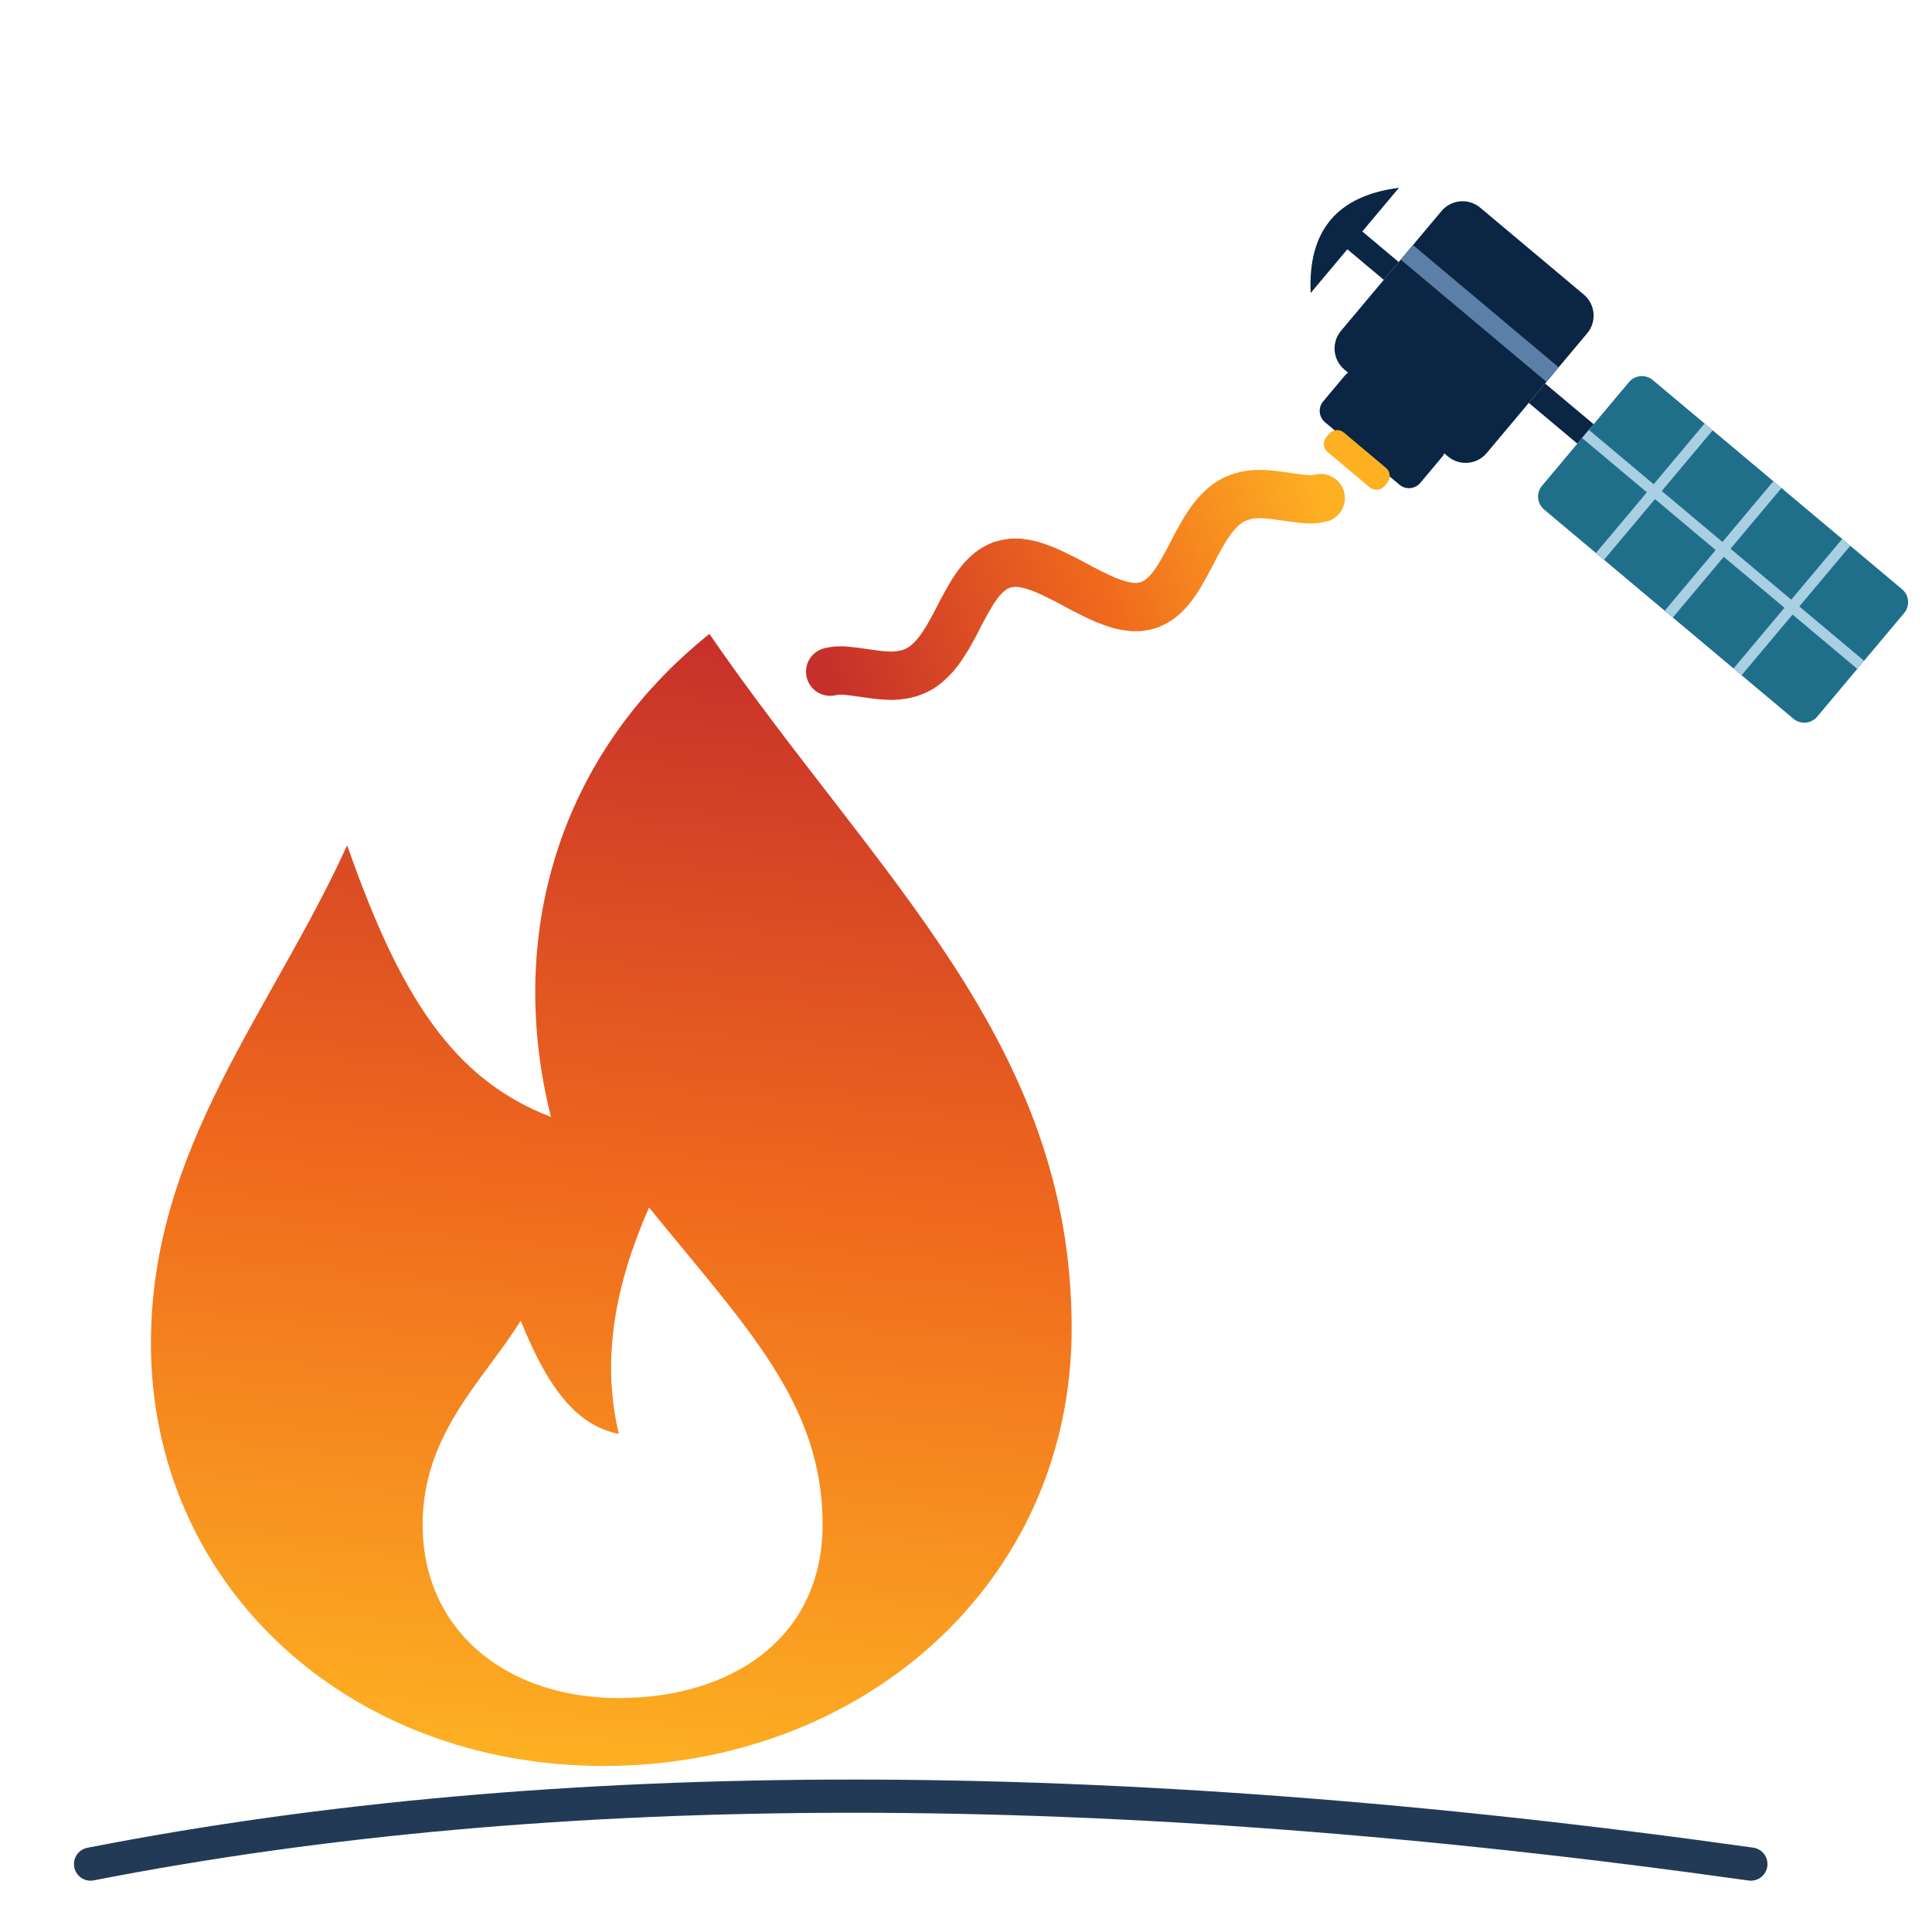
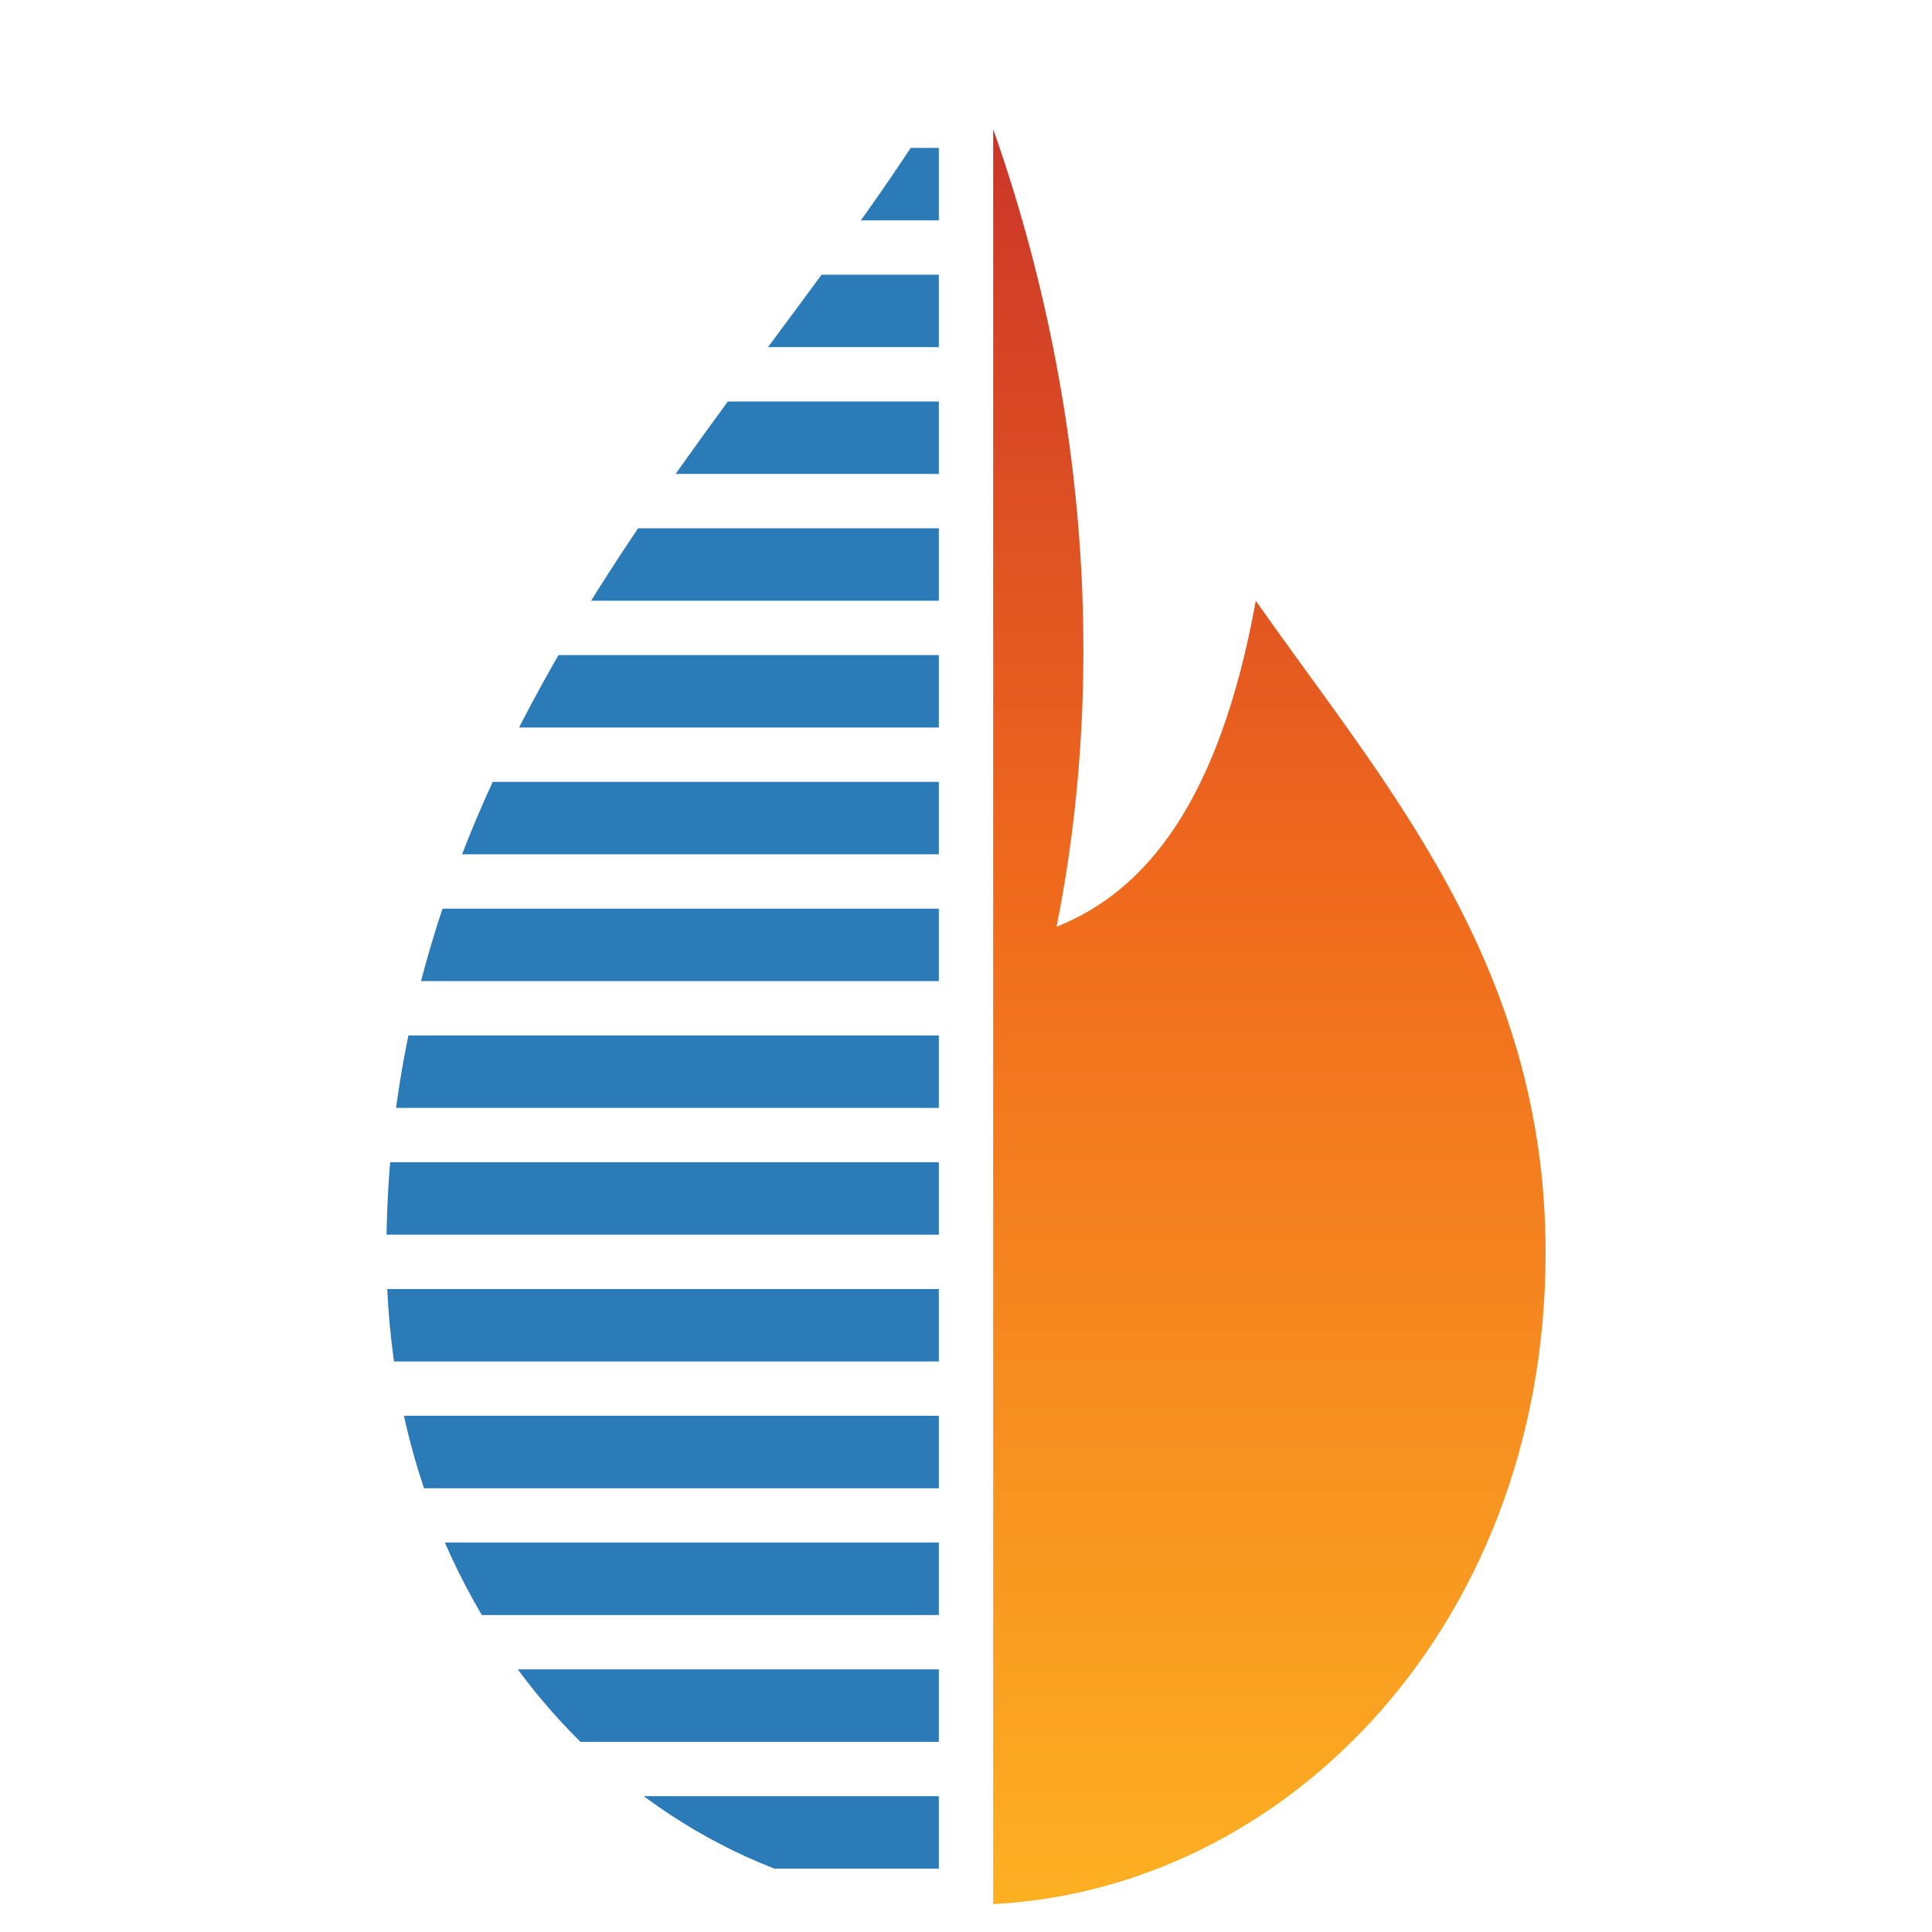
<svg xmlns="http://www.w3.org/2000/svg" viewBox="0 0 128 128" width="128" height="128" role="img" aria-label="GOLIAT">
-   <path d="M6 123.5 Q52 114.5 116 123.5" fill="none" stroke="#0B2545" stroke-width="2.2" stroke-linecap="round" opacity=".9" />
  <defs>
-     <linearGradient id="fg19" gradientUnits="userSpaceOnUse" x1="40" y1="117" x2="47" y2="42">
+     <linearGradient id="gg44" gradientUnits="userSpaceOnUse" x1="64" y1="116" x2="64" y2="14">
      <stop offset="0" stop-color="#FDB022" />
-       <stop offset=".5" stop-color="#F06A1D" />
+       <stop offset=".55" stop-color="#F06A1D" />
      <stop offset="1" stop-color="#C7302A" />
    </linearGradient>
+     <clipPath id="gl41">
+       <rect x="0" y="0" width="62.5" height="128" />
+     </clipPath>
+     <clipPath id="gr42">
+       <rect x="65.5" y="0" width="62.5" height="128" />
+     </clipPath>
+     <clipPath id="gf43">
+       <path d="M64 14 C74 32 96 50 96 80 C96 101 81 116 64 116 C47 116 32 101 32 80 C32 64 41 54 48 44 C50 55 54 60 59 62 C56 47 57.5 30 64 14 Z" transform="translate(128 0) scale(-1 1)" />
+     </clipPath>
  </defs>
-   <path d="M47 42 C58 58 71 69 71 88 C71 105 57 117 40 117 C23 117 10 105 10 89 C10 76 18 67 23 56 C26.5 66 30 71.5 36.5 74 C33.5 62 37 50 47 42 Z M43 80 C49.5 88 54.5 93 54.5 101 C54.5 108.5 48.5 112.5 41 112.5 C33.5 112.5 28 108 28 101 C28 95 32 91.5 34.5 87.5 C36.5 92.5 38.5 94.5 41 95 C39.8 90 40.8 85 43 80 Z" fill-rule="evenodd" fill="url(#fg19)" />
-   <defs>
-     <linearGradient id="wg20" gradientUnits="userSpaceOnUse" x1="55" y1="44.5" x2="87.5" y2="33">
-       <stop offset="0" stop-color="#C7302A" />
-       <stop offset=".55" stop-color="#F06A1D" />
-       <stop offset="1" stop-color="#FDB022" />
-     </linearGradient>
-   </defs>
-   <path d="M55.00 44.50 L55.38 44.43 L55.79 44.42 L56.20 44.45 L56.62 44.50 L57.05 44.56 L57.48 44.62 L57.91 44.68 L58.33 44.73 L58.75 44.76 L59.16 44.77 L59.56 44.74 L59.94 44.68 L60.31 44.58 L60.67 44.44 L61.01 44.26 L61.33 44.03 L61.64 43.75 L61.94 43.44 L62.22 43.09 L62.49 42.70 L62.75 42.29 L63.00 41.85 L63.25 41.40 L63.49 40.93 L63.73 40.47 L63.98 40.01 L64.23 39.57 L64.48 39.15 L64.75 38.76 L65.03 38.40 L65.33 38.09 L65.64 37.82 L65.97 37.61 L66.32 37.44 L66.69 37.34 L67.07 37.28 L67.48 37.28 L67.91 37.34 L68.35 37.44 L68.81 37.59 L69.28 37.77 L69.76 37.99 L70.25 38.23 L70.75 38.48 L71.25 38.75 L71.75 39.02 L72.25 39.27 L72.74 39.51 L73.22 39.73 L73.69 39.91 L74.15 40.06 L74.59 40.16 L75.02 40.22 L75.43 40.22 L75.81 40.16 L76.18 40.06 L76.53 39.89 L76.86 39.68 L77.17 39.41 L77.47 39.10 L77.75 38.74 L78.02 38.35 L78.27 37.93 L78.52 37.49 L78.77 37.03 L79.01 36.57 L79.25 36.10 L79.50 35.65 L79.75 35.21 L80.01 34.80 L80.28 34.41 L80.56 34.06 L80.86 33.75 L81.17 33.47 L81.49 33.24 L81.83 33.06 L82.19 32.92 L82.56 32.82 L82.94 32.76 L83.34 32.73 L83.75 32.74 L84.17 32.77 L84.59 32.82 L85.02 32.88 L85.45 32.94 L85.88 33.00 L86.30 33.05 L86.71 33.08 L87.12 33.07 L87.50 33.00" fill="none" stroke="url(#wg20)" stroke-width="3.2" stroke-linecap="round" stroke-linejoin="round" />
-   <g transform="translate(97 22) rotate(40) scale(0.7)">
-     <line x1="9" y1="0" x2="15" y2="0" stroke="#0B2545" stroke-width="2.4" />
-     <rect x="15" y="-8" width="34" height="16" rx="1.6" fill="#1F6F8B" />
-     <line x1="23.5" y1="-8" x2="23.5" y2="8" stroke="#A9CFE3" stroke-width="1" />
-     <line x1="32" y1="-8" x2="32" y2="8" stroke="#A9CFE3" stroke-width="1" />
-     <line x1="40.5" y1="-8" x2="40.5" y2="8" stroke="#A9CFE3" stroke-width="1" />
-     <line x1="15" y1="0" x2="49" y2="0" stroke="#A9CFE3" stroke-width="1" />
-     <line x1="-9" y1="0" x2="-14" y2="0" stroke="#0B2545" stroke-width="2.2" />
-     <path d="M-13.5 -6.5 Q-19.5 0 -13.5 6.5 Z" fill="#0B2545" />
-     <rect x="-9" y="-10" width="18" height="20" rx="2.6" fill="#0B2545" />
-     <rect x="-9" y="-3.2" width="18" height="1.8" fill="#5B7FA6" />
-     <rect x="-6" y="9" width="12" height="6" rx="1.4" fill="#0B2545" />
-     <rect x="-3.6" y="14.6" width="7.2" height="2.4" rx="1" fill="#FDB022" />
+   <g transform="translate(64 65) scale(1.2) translate(-64 -65)">
+     <g clip-path="url(#gl41)">
+       <g clip-path="url(#gf43)" fill="#2B7BB9">
+         <rect x="20" y="12" width="44" height="4" />
+         <rect x="20" y="19" width="44" height="4" />
+         <rect x="20" y="26" width="44" height="4" />
+         <rect x="20" y="33" width="44" height="4" />
+         <rect x="20" y="40" width="44" height="4" />
+         <rect x="20" y="47" width="44" height="4" />
+         <rect x="20" y="54" width="44" height="4" />
+         <rect x="20" y="61" width="44" height="4" />
+         <rect x="20" y="68" width="44" height="4" />
+         <rect x="20" y="75" width="44" height="4" />
+         <rect x="20" y="82" width="44" height="4" />
+         <rect x="20" y="89" width="44" height="4" />
+         <rect x="20" y="96" width="44" height="4" />
+         <rect x="20" y="103" width="44" height="4" />
+         <rect x="20" y="110" width="44" height="4" />
+         <rect x="20" y="117" width="44" height="4" />
+       </g>
+     </g>
+     <g clip-path="url(#gr42)">
+       <path d="M64 14 C74 32 96 50 96 80 C96 101 81 116 64 116 C47 116 32 101 32 80 C32 64 41 54 48 44 C50 55 54 60 59 62 C56 47 57.5 30 64 14 Z" transform="translate(128 0) scale(-1 1)" fill="url(#gg44)" />
+     </g>
  </g>
</svg>
